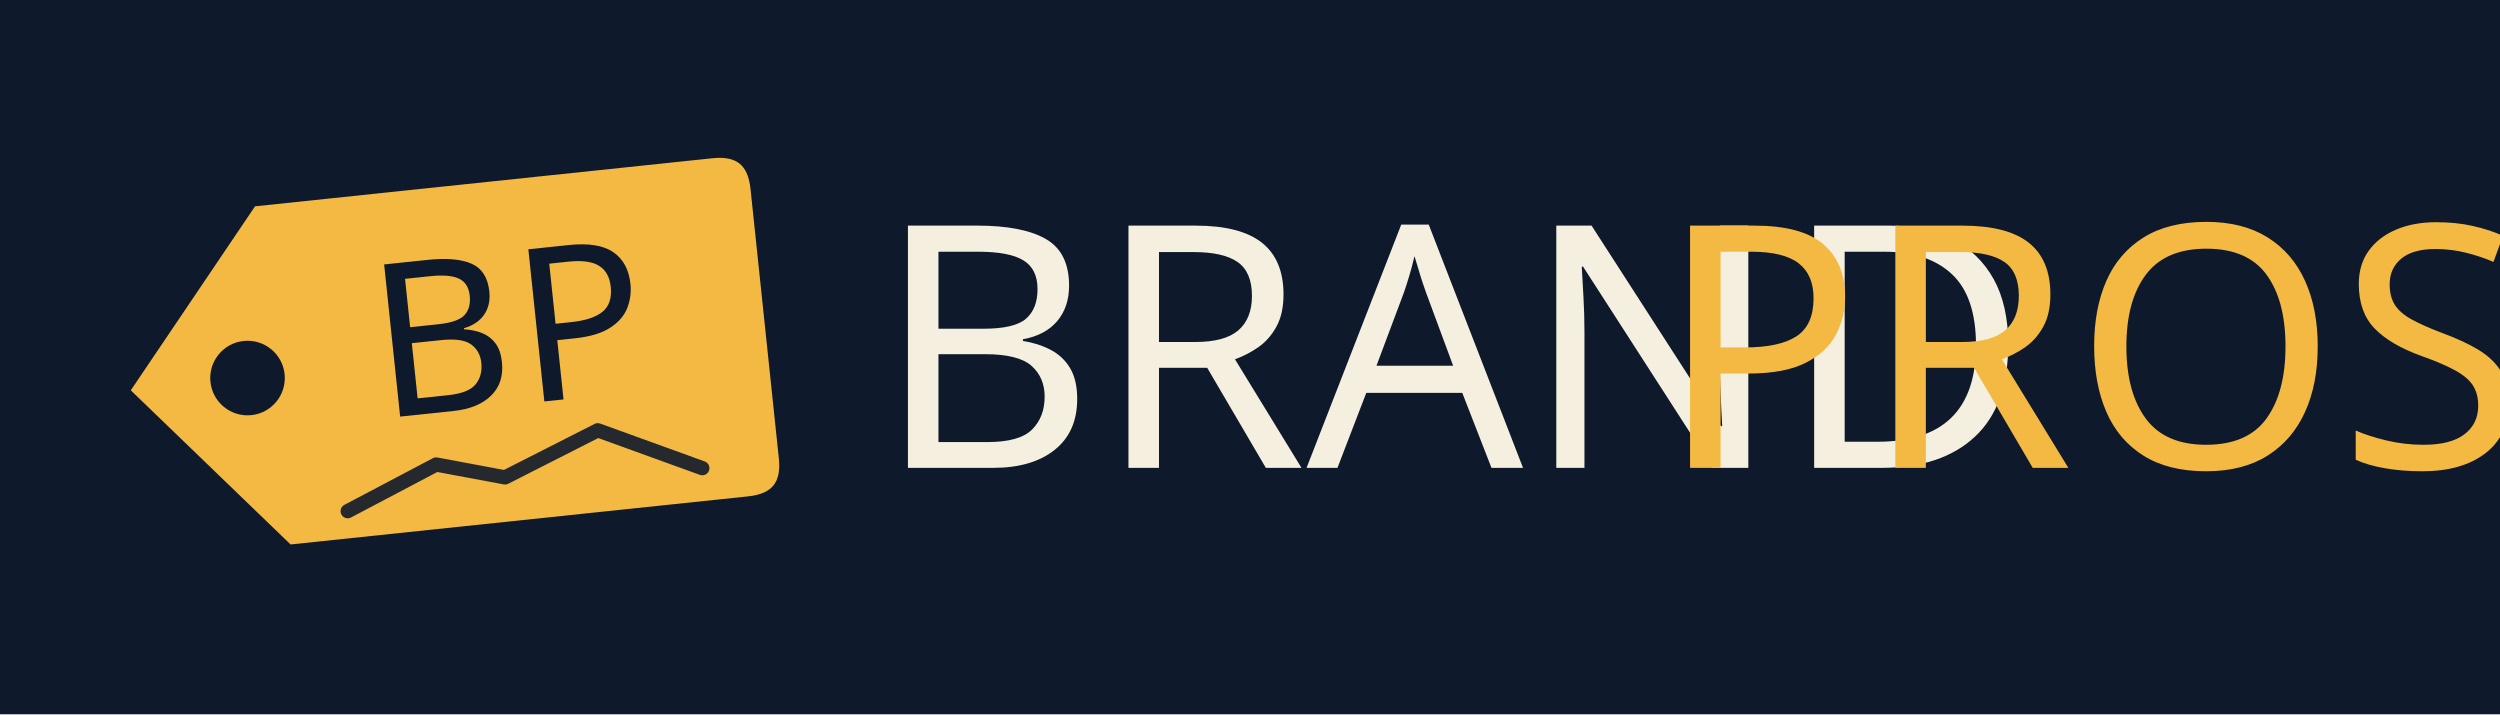
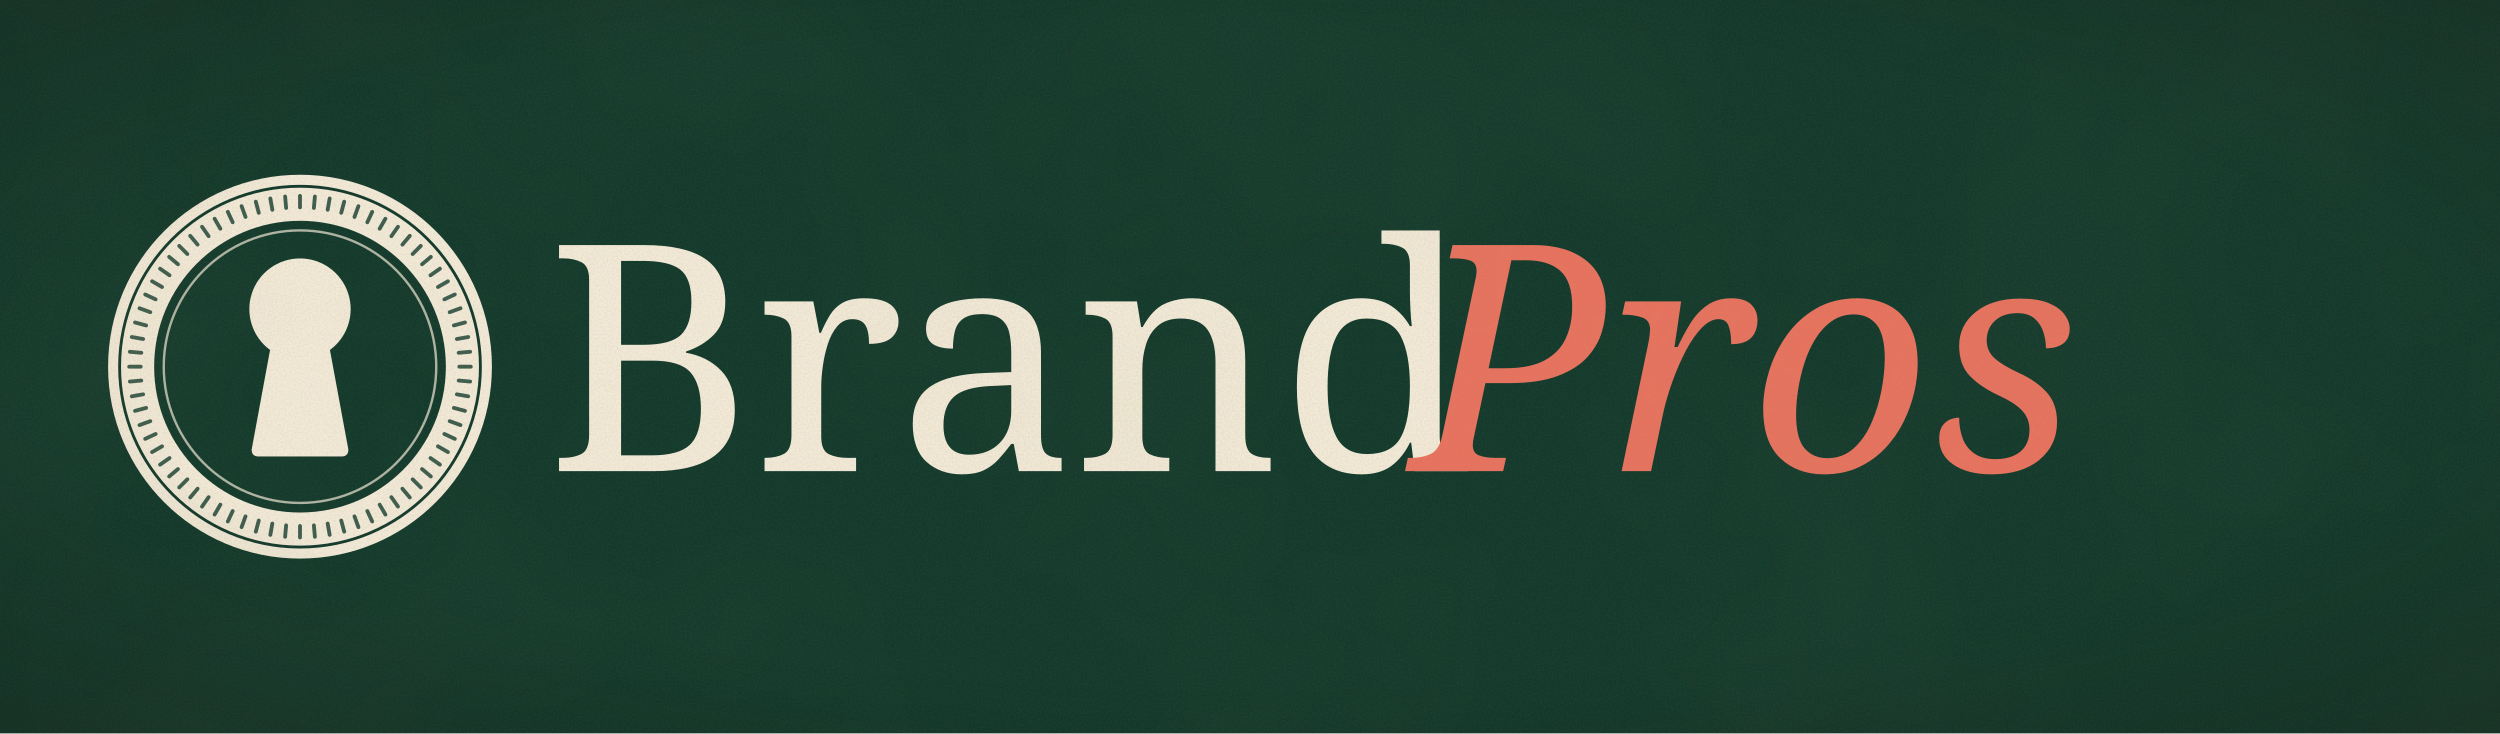
- <svg xmlns="http://www.w3.org/2000/svg" viewBox="0 0 1400 400" width="1400" height="400">
-   <rect width="1400" height="400" fill="#0E1A2B" />
-   <g transform="translate(250 200) scale(0.8) rotate(-6)">
-     <path d="M -230 0 L -125 -125 L 200 -125 Q 230 -125 230 -95 L 230 95 Q 230 125 200 125 L -125 125 Z" fill="#F4B942" stroke="#0E1A2B" stroke-width="12" stroke-linejoin="round" stroke-linecap="round" />
-     <circle cx="-140" cy="0" r="22.5" fill="#0E1A2B" stroke="#0E1A2B" stroke-width="7.2" />
-     <text x="45" y="38" font-family="Anton, 'Bebas Neue', Impact, 'Arial Narrow', sans-serif" font-size="150" font-weight="400" fill="#0E1A2B" text-anchor="middle" letter-spacing="4">BP</text>
-     <path d="M -80 100 L -15 74 L 32 88 L 100 62 L 170 96" fill="none" stroke="#0E1A2B" stroke-width="10" stroke-linecap="round" stroke-linejoin="round" opacity="0.9" />
+ <svg xmlns="http://www.w3.org/2000/svg" viewBox="0 0 1500 440" width="1500" height="440">
+   <defs>
+     <filter id="rg4" x="-5%" y="-5%" width="110%" height="110%">
+       <feTurbulence type="fractalNoise" baseFrequency="0.022" numOctaves="2" seed="2" result="n" />
+       <feDisplacementMap in="SourceGraphic" in2="n" scale="6" xChannelSelector="R" yChannelSelector="G" />
+     </filter>
+     <filter id="rt4" x="-5%" y="-10%" width="110%" height="120%">
+       <feTurbulence type="fractalNoise" baseFrequency="0.03" numOctaves="2" seed="13" result="n" />
+       <feDisplacementMap in="SourceGraphic" in2="n" scale="2.4" xChannelSelector="R" yChannelSelector="G" />
+     </filter>
+     <filter id="gr4" x="0" y="0" width="100%" height="100%">
+       <feTurbulence type="fractalNoise" baseFrequency="0.85" numOctaves="2" seed="7" stitchTiles="stitch" />
+       <feColorMatrix type="matrix" values="0 0 0 0 0.2  0 0 0 0 0.17  0 0 0 0 0.1  0 0 0 0.9 -0.28" />
+     </filter>
+     <filter id="bl4" x="0" y="0" width="100%" height="100%">
+       <feTurbulence type="fractalNoise" baseFrequency="0.006" numOctaves="3" seed="3" />
+       <feColorMatrix type="matrix" values="0 0 0 0 0.3  0 0 0 0 0.24  0 0 0 0 0.12  0 0 0 1.4 -0.62" />
+     </filter>
+     <radialGradient id="vg4" cx="50%" cy="48%" r="75%">
+       <stop offset="60%" stop-color="#17150F" stop-opacity="0" />
+       <stop offset="100%" stop-color="#17150F" stop-opacity="0.26" />
+     </radialGradient>
+     <pattern id="di4" width="16" height="16" patternUnits="userSpaceOnUse" patternTransform="rotate(18)">
+       <circle cx="8" cy="8" r="3.6" fill="#17150F" opacity="0.2" />
+     </pattern>
+     <pattern id="db4" width="16" height="16" patternUnits="userSpaceOnUse" patternTransform="rotate(18)">
+       <circle cx="8" cy="8" r="3.6" fill="#9C7526" opacity="0.5" />
+     </pattern>
+     <pattern id="dr4" width="16" height="16" patternUnits="userSpaceOnUse" patternTransform="rotate(18)">
+       <circle cx="8" cy="8" r="3.6" fill="#C8372D" opacity="0.45" />
+     </pattern>
+     <pattern id="dc4" width="16" height="16" patternUnits="userSpaceOnUse" patternTransform="rotate(18)">
+       <circle cx="8" cy="8" r="3.6" fill="#F2EAD7" opacity="0.14" />
+     </pattern>
+   </defs>
+   <rect width="1500" height="440" fill="#133A2C" />
+   <g transform="translate(180 220)">
+     <g transform="translate(0 0) scale(0.5757576)">
+       <circle r="200" fill="#F2EAD7" />
+       <circle r="188" fill="none" stroke="#133A2C" stroke-width="3" />
+       <path d="M 178 0 L 166 0" stroke="#133A2C" stroke-width="4" stroke-linecap="round" opacity="0.8" />
+       <path d="M 177.323 15.514 L 165.368 14.468" stroke="#133A2C" stroke-width="4" stroke-linecap="round" opacity="0.8" />
+       <path d="M 175.296 30.909 L 163.478 28.826" stroke="#133A2C" stroke-width="4" stroke-linecap="round" opacity="0.8" />
+       <path d="M 171.935 46.07 L 160.344 42.964" stroke="#133A2C" stroke-width="4" stroke-linecap="round" opacity="0.8" />
+       <path d="M 167.265 60.88 L 155.989 56.775" stroke="#133A2C" stroke-width="4" stroke-linecap="round" opacity="0.8" />
+       <path d="M 161.323 75.226 L 150.447 70.155" stroke="#133A2C" stroke-width="4" stroke-linecap="round" opacity="0.8" />
+       <path d="M 154.153 89 L 143.76 83" stroke="#133A2C" stroke-width="4" stroke-linecap="round" opacity="0.8" />
+       <path d="M 145.809 102.097 L 135.979 95.214" stroke="#133A2C" stroke-width="4" stroke-linecap="round" opacity="0.8" />
+       <path d="M 136.356 114.416 L 127.163 106.703" stroke="#133A2C" stroke-width="4" stroke-linecap="round" opacity="0.8" />
+       <path d="M 125.865 125.865 L 117.38 117.38" stroke="#133A2C" stroke-width="4" stroke-linecap="round" opacity="0.8" />
+       <path d="M 114.416 136.356 L 106.703 127.163" stroke="#133A2C" stroke-width="4" stroke-linecap="round" opacity="0.8" />
+       <path d="M 102.097 145.809 L 95.214 135.979" stroke="#133A2C" stroke-width="4" stroke-linecap="round" opacity="0.8" />
+       <path d="M 89 154.153 L 83 143.76" stroke="#133A2C" stroke-width="4" stroke-linecap="round" opacity="0.8" />
+       <path d="M 75.226 161.323 L 70.155 150.447" stroke="#133A2C" stroke-width="4" stroke-linecap="round" opacity="0.8" />
+       <path d="M 60.88 167.265 L 56.775 155.989" stroke="#133A2C" stroke-width="4" stroke-linecap="round" opacity="0.8" />
+       <path d="M 46.07 171.935 L 42.964 160.344" stroke="#133A2C" stroke-width="4" stroke-linecap="round" opacity="0.8" />
+       <path d="M 30.909 175.296 L 28.826 163.478" stroke="#133A2C" stroke-width="4" stroke-linecap="round" opacity="0.8" />
+       <path d="M 15.514 177.323 L 14.468 165.368" stroke="#133A2C" stroke-width="4" stroke-linecap="round" opacity="0.8" />
+       <path d="M 1.0899356512411444e-14 178 L 1.0164568432923031e-14 166" stroke="#133A2C" stroke-width="4" stroke-linecap="round" opacity="0.8" />
+       <path d="M -15.514 177.323 L -14.468 165.368" stroke="#133A2C" stroke-width="4" stroke-linecap="round" opacity="0.8" />
+       <path d="M -30.909 175.296 L -28.826 163.478" stroke="#133A2C" stroke-width="4" stroke-linecap="round" opacity="0.8" />
+       <path d="M -46.07 171.935 L -42.964 160.344" stroke="#133A2C" stroke-width="4" stroke-linecap="round" opacity="0.8" />
+       <path d="M -60.88 167.265 L -56.775 155.989" stroke="#133A2C" stroke-width="4" stroke-linecap="round" opacity="0.8" />
+       <path d="M -75.226 161.323 L -70.155 150.447" stroke="#133A2C" stroke-width="4" stroke-linecap="round" opacity="0.8" />
+       <path d="M -89 154.153 L -83 143.76" stroke="#133A2C" stroke-width="4" stroke-linecap="round" opacity="0.8" />
+       <path d="M -102.097 145.809 L -95.214 135.979" stroke="#133A2C" stroke-width="4" stroke-linecap="round" opacity="0.8" />
+       <path d="M -114.416 136.356 L -106.703 127.163" stroke="#133A2C" stroke-width="4" stroke-linecap="round" opacity="0.8" />
+       <path d="M -125.865 125.865 L -117.38 117.38" stroke="#133A2C" stroke-width="4" stroke-linecap="round" opacity="0.8" />
+       <path d="M -136.356 114.416 L -127.163 106.703" stroke="#133A2C" stroke-width="4" stroke-linecap="round" opacity="0.8" />
+       <path d="M -145.809 102.097 L -135.979 95.214" stroke="#133A2C" stroke-width="4" stroke-linecap="round" opacity="0.8" />
+       <path d="M -154.153 89 L -143.76 83" stroke="#133A2C" stroke-width="4" stroke-linecap="round" opacity="0.8" />
+       <path d="M -161.323 75.226 L -150.447 70.155" stroke="#133A2C" stroke-width="4" stroke-linecap="round" opacity="0.8" />
+       <path d="M -167.265 60.88 L -155.989 56.775" stroke="#133A2C" stroke-width="4" stroke-linecap="round" opacity="0.8" />
+       <path d="M -171.935 46.07 L -160.344 42.964" stroke="#133A2C" stroke-width="4" stroke-linecap="round" opacity="0.8" />
+       <path d="M -175.296 30.909 L -163.478 28.826" stroke="#133A2C" stroke-width="4" stroke-linecap="round" opacity="0.8" />
+       <path d="M -177.323 15.514 L -165.368 14.468" stroke="#133A2C" stroke-width="4" stroke-linecap="round" opacity="0.8" />
+       <path d="M -178 2.1798713024822888e-14 L -166 2.0329136865846063e-14" stroke="#133A2C" stroke-width="4" stroke-linecap="round" opacity="0.8" />
+       <path d="M -177.323 -15.514 L -165.368 -14.468" stroke="#133A2C" stroke-width="4" stroke-linecap="round" opacity="0.8" />
+       <path d="M -175.296 -30.909 L -163.478 -28.826" stroke="#133A2C" stroke-width="4" stroke-linecap="round" opacity="0.8" />
+       <path d="M -171.935 -46.07 L -160.344 -42.964" stroke="#133A2C" stroke-width="4" stroke-linecap="round" opacity="0.8" />
+       <path d="M -167.265 -60.88 L -155.989 -56.775" stroke="#133A2C" stroke-width="4" stroke-linecap="round" opacity="0.8" />
+       <path d="M -161.323 -75.226 L -150.447 -70.155" stroke="#133A2C" stroke-width="4" stroke-linecap="round" opacity="0.8" />
+       <path d="M -154.153 -89 L -143.76 -83" stroke="#133A2C" stroke-width="4" stroke-linecap="round" opacity="0.8" />
+       <path d="M -145.809 -102.097 L -135.979 -95.214" stroke="#133A2C" stroke-width="4" stroke-linecap="round" opacity="0.8" />
+       <path d="M -136.356 -114.416 L -127.163 -106.703" stroke="#133A2C" stroke-width="4" stroke-linecap="round" opacity="0.8" />
+       <path d="M -125.865 -125.865 L -117.38 -117.38" stroke="#133A2C" stroke-width="4" stroke-linecap="round" opacity="0.8" />
+       <path d="M -114.416 -136.356 L -106.703 -127.163" stroke="#133A2C" stroke-width="4" stroke-linecap="round" opacity="0.8" />
+       <path d="M -102.097 -145.809 L -95.214 -135.979" stroke="#133A2C" stroke-width="4" stroke-linecap="round" opacity="0.8" />
+       <path d="M -89 -154.153 L -83 -143.76" stroke="#133A2C" stroke-width="4" stroke-linecap="round" opacity="0.8" />
+       <path d="M -75.226 -161.323 L -70.155 -150.447" stroke="#133A2C" stroke-width="4" stroke-linecap="round" opacity="0.8" />
+       <path d="M -60.88 -167.265 L -56.775 -155.989" stroke="#133A2C" stroke-width="4" stroke-linecap="round" opacity="0.8" />
+       <path d="M -46.07 -171.935 L -42.964 -160.344" stroke="#133A2C" stroke-width="4" stroke-linecap="round" opacity="0.8" />
+       <path d="M -30.909 -175.296 L -28.826 -163.478" stroke="#133A2C" stroke-width="4" stroke-linecap="round" opacity="0.8" />
+       <path d="M -15.514 -177.323 L -14.468 -165.368" stroke="#133A2C" stroke-width="4" stroke-linecap="round" opacity="0.8" />
+       <path d="M -3.269806953723433e-14 -178 L -3.049370529876909e-14 -166" stroke="#133A2C" stroke-width="4" stroke-linecap="round" opacity="0.8" />
+       <path d="M 15.514 -177.323 L 14.468 -165.368" stroke="#133A2C" stroke-width="4" stroke-linecap="round" opacity="0.8" />
+       <path d="M 30.909 -175.296 L 28.826 -163.478" stroke="#133A2C" stroke-width="4" stroke-linecap="round" opacity="0.8" />
+       <path d="M 46.07 -171.935 L 42.964 -160.344" stroke="#133A2C" stroke-width="4" stroke-linecap="round" opacity="0.8" />
+       <path d="M 60.88 -167.265 L 56.775 -155.989" stroke="#133A2C" stroke-width="4" stroke-linecap="round" opacity="0.8" />
+       <path d="M 75.226 -161.323 L 70.155 -150.447" stroke="#133A2C" stroke-width="4" stroke-linecap="round" opacity="0.8" />
+       <path d="M 89 -154.153 L 83 -143.76" stroke="#133A2C" stroke-width="4" stroke-linecap="round" opacity="0.8" />
+       <path d="M 102.097 -145.809 L 95.214 -135.979" stroke="#133A2C" stroke-width="4" stroke-linecap="round" opacity="0.8" />
+       <path d="M 114.416 -136.356 L 106.703 -127.163" stroke="#133A2C" stroke-width="4" stroke-linecap="round" opacity="0.8" />
+       <path d="M 125.865 -125.865 L 117.38 -117.38" stroke="#133A2C" stroke-width="4" stroke-linecap="round" opacity="0.8" />
+       <path d="M 136.356 -114.416 L 127.163 -106.703" stroke="#133A2C" stroke-width="4" stroke-linecap="round" opacity="0.8" />
+       <path d="M 145.809 -102.097 L 135.979 -95.214" stroke="#133A2C" stroke-width="4" stroke-linecap="round" opacity="0.8" />
+       <path d="M 154.153 -89 L 143.76 -83" stroke="#133A2C" stroke-width="4" stroke-linecap="round" opacity="0.8" />
+       <path d="M 161.323 -75.226 L 150.447 -70.155" stroke="#133A2C" stroke-width="4" stroke-linecap="round" opacity="0.8" />
+       <path d="M 167.265 -60.88 L 155.989 -56.775" stroke="#133A2C" stroke-width="4" stroke-linecap="round" opacity="0.8" />
+       <path d="M 171.935 -46.07 L 160.344 -42.964" stroke="#133A2C" stroke-width="4" stroke-linecap="round" opacity="0.8" />
+       <path d="M 175.296 -30.909 L 163.478 -28.826" stroke="#133A2C" stroke-width="4" stroke-linecap="round" opacity="0.8" />
+       <path d="M 177.323 -15.514 L 165.368 -14.468" stroke="#133A2C" stroke-width="4" stroke-linecap="round" opacity="0.8" />
+       <circle r="152" fill="#133A2C" />
+       <circle r="142" fill="none" stroke="#F2EAD7" stroke-width="2.5" opacity="0.7" />
+       <path d="M -31.2 6.6 A 52.8 52.8 0 1 1 31.2 6.6 L 50.4 110.4 Q 50.4 117.6 43.2 117.6 L -43.2 117.6 Q -50.4 117.6 -50.4 110.4 Z" transform="translate(0 -24)" fill="#F2EAD7" />
+     </g>
+     <text x="148.2" y="62.7" font-family="'DM Serif Display', Georgia, serif" font-size="190" font-weight="400" fill="#F2EAD7" text-anchor="start">Brand</text>
+     <text x="666.8" y="62.7" font-family="'DM Serif Display', Georgia, serif" font-size="190" font-weight="400" font-style="italic" fill="#E8735F" text-anchor="start">Pros</text>
  </g>
-   <text x="490" y="262" font-family="Anton, 'Bebas Neue', Impact, 'Arial Narrow', sans-serif" font-size="190" font-weight="400" fill="#F5EFE0" text-anchor="start">BRAND</text>
-   <text x="928" y="262" font-family="Anton, 'Bebas Neue', Impact, 'Arial Narrow', sans-serif" font-size="190" font-weight="400" fill="#F4B942" text-anchor="start">PROS</text>
+   <rect width="1500" height="440" filter="url(#bl4)" opacity="0.077" />
+   <rect width="1500" height="440" filter="url(#gr4)" opacity="0.193" />
+   <rect width="1500" height="440" fill="url(#vg4)" />
</svg>
